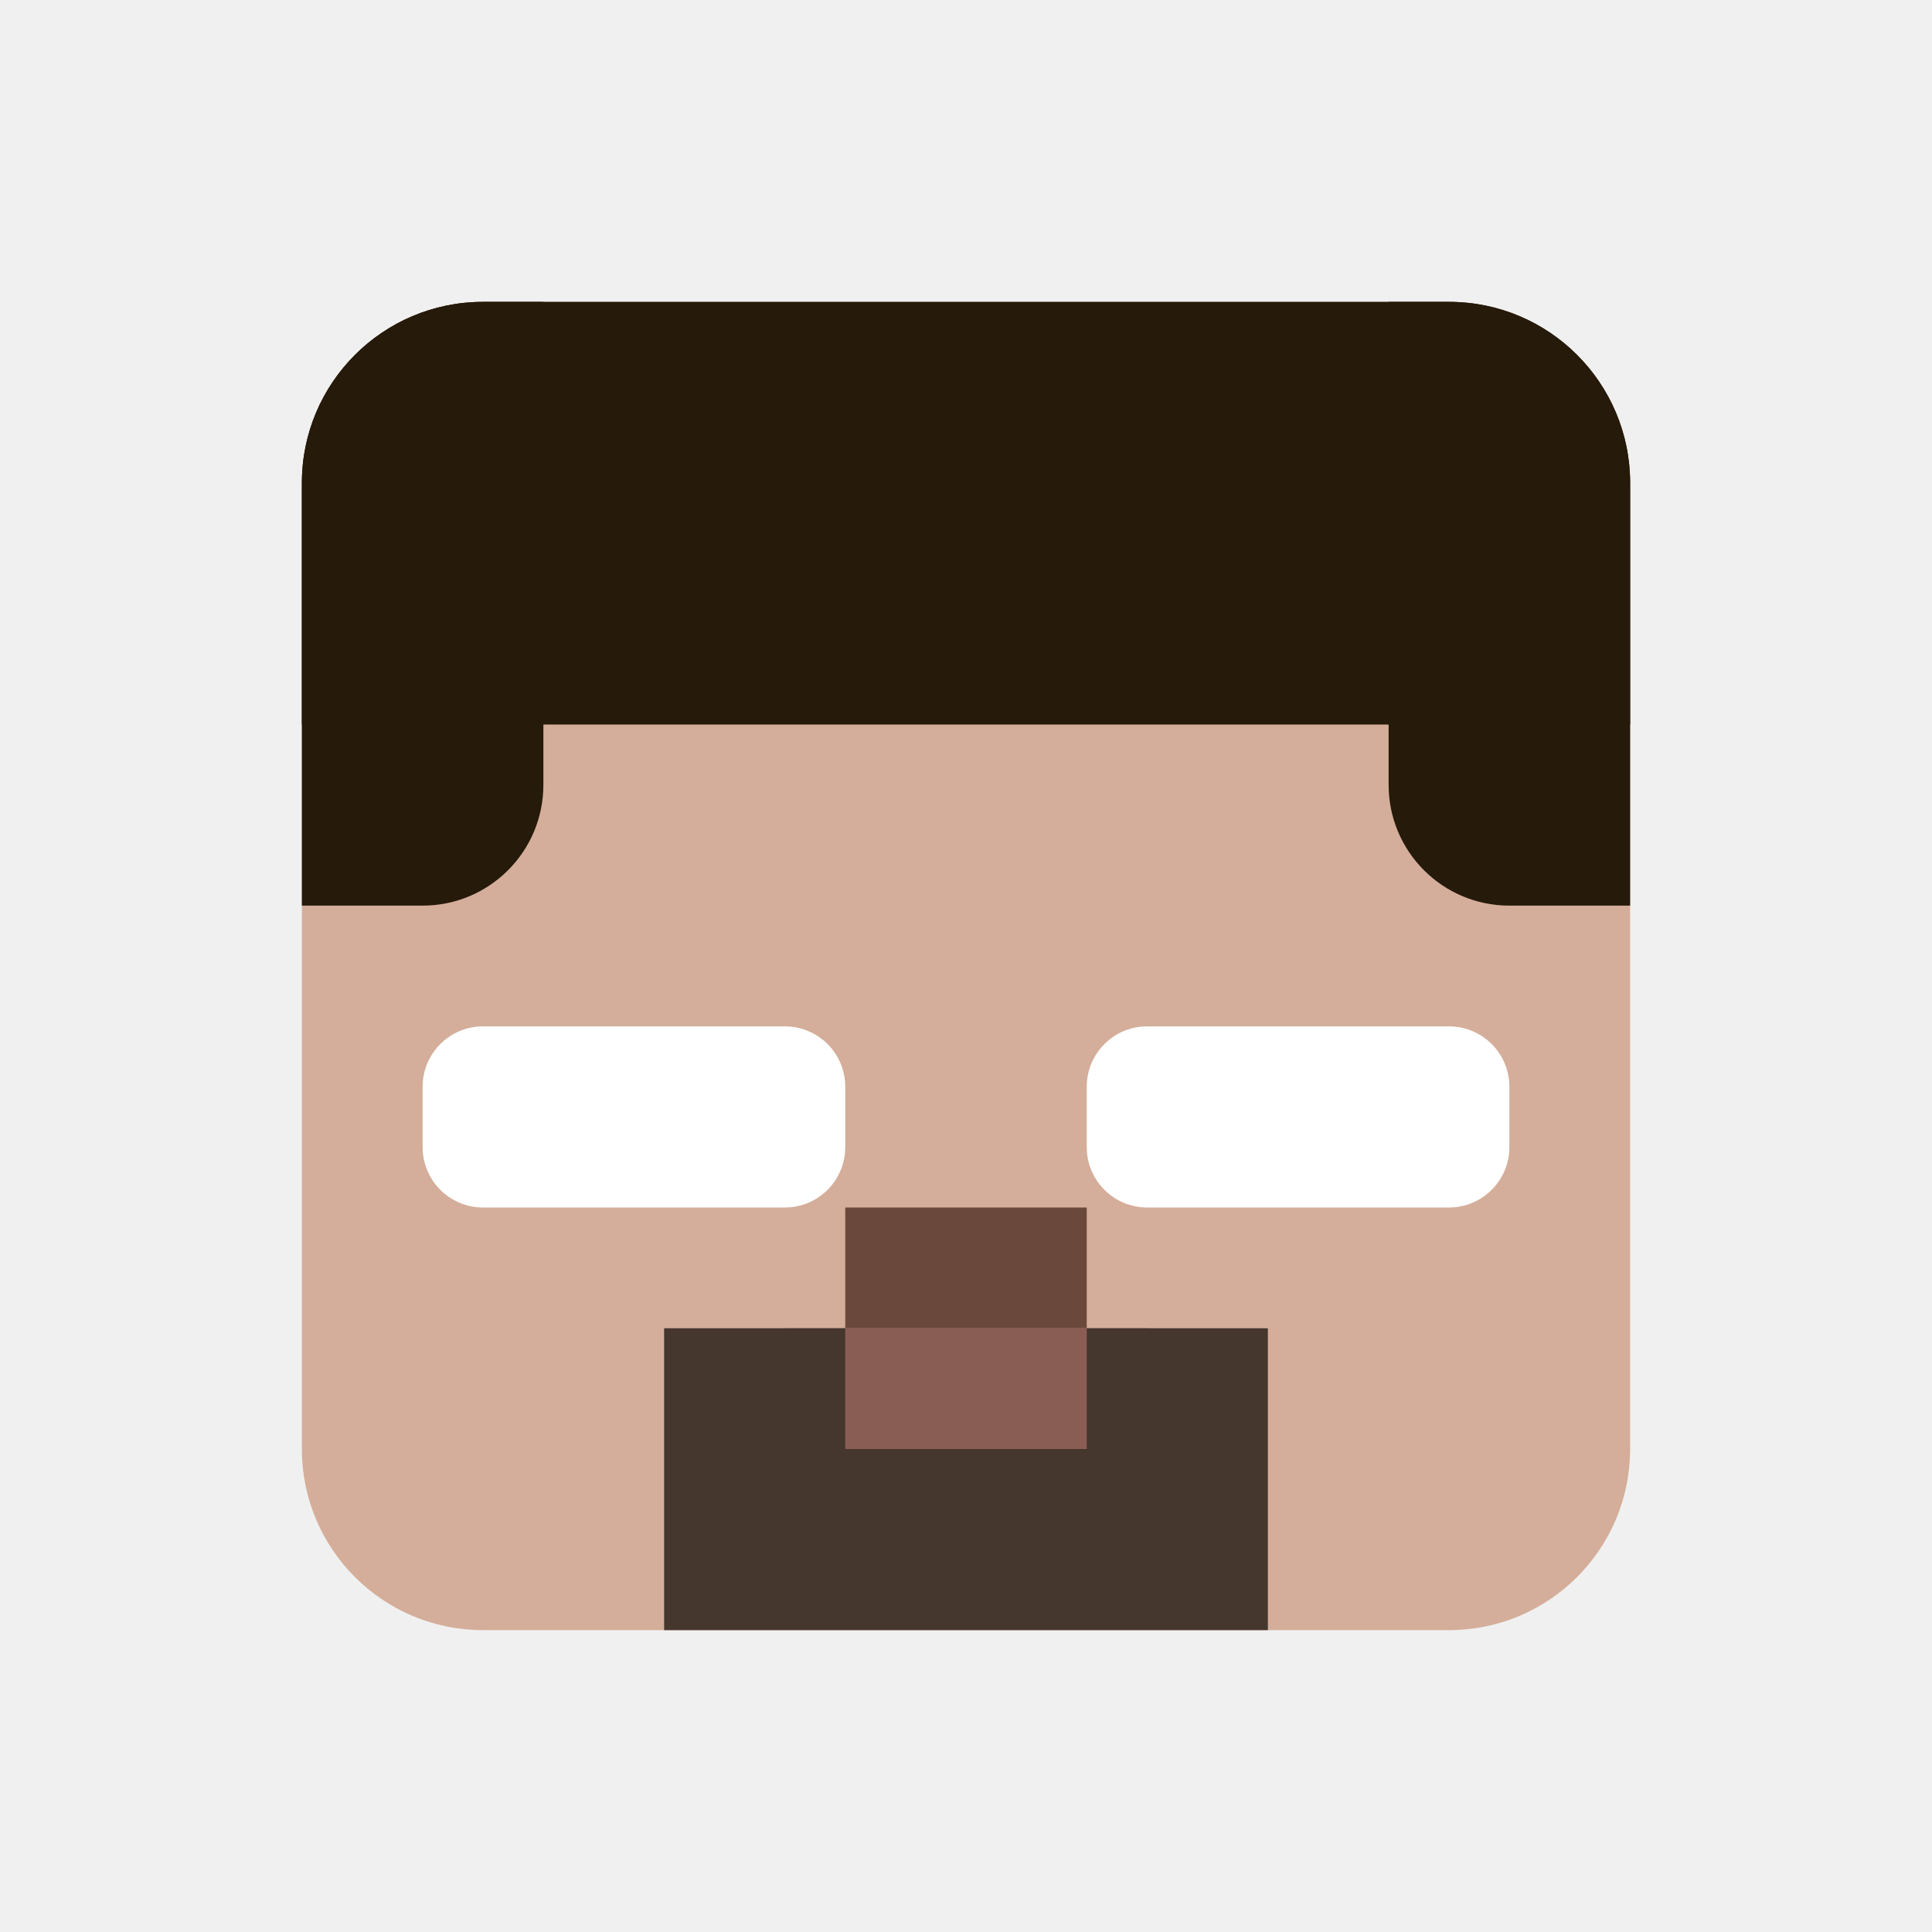
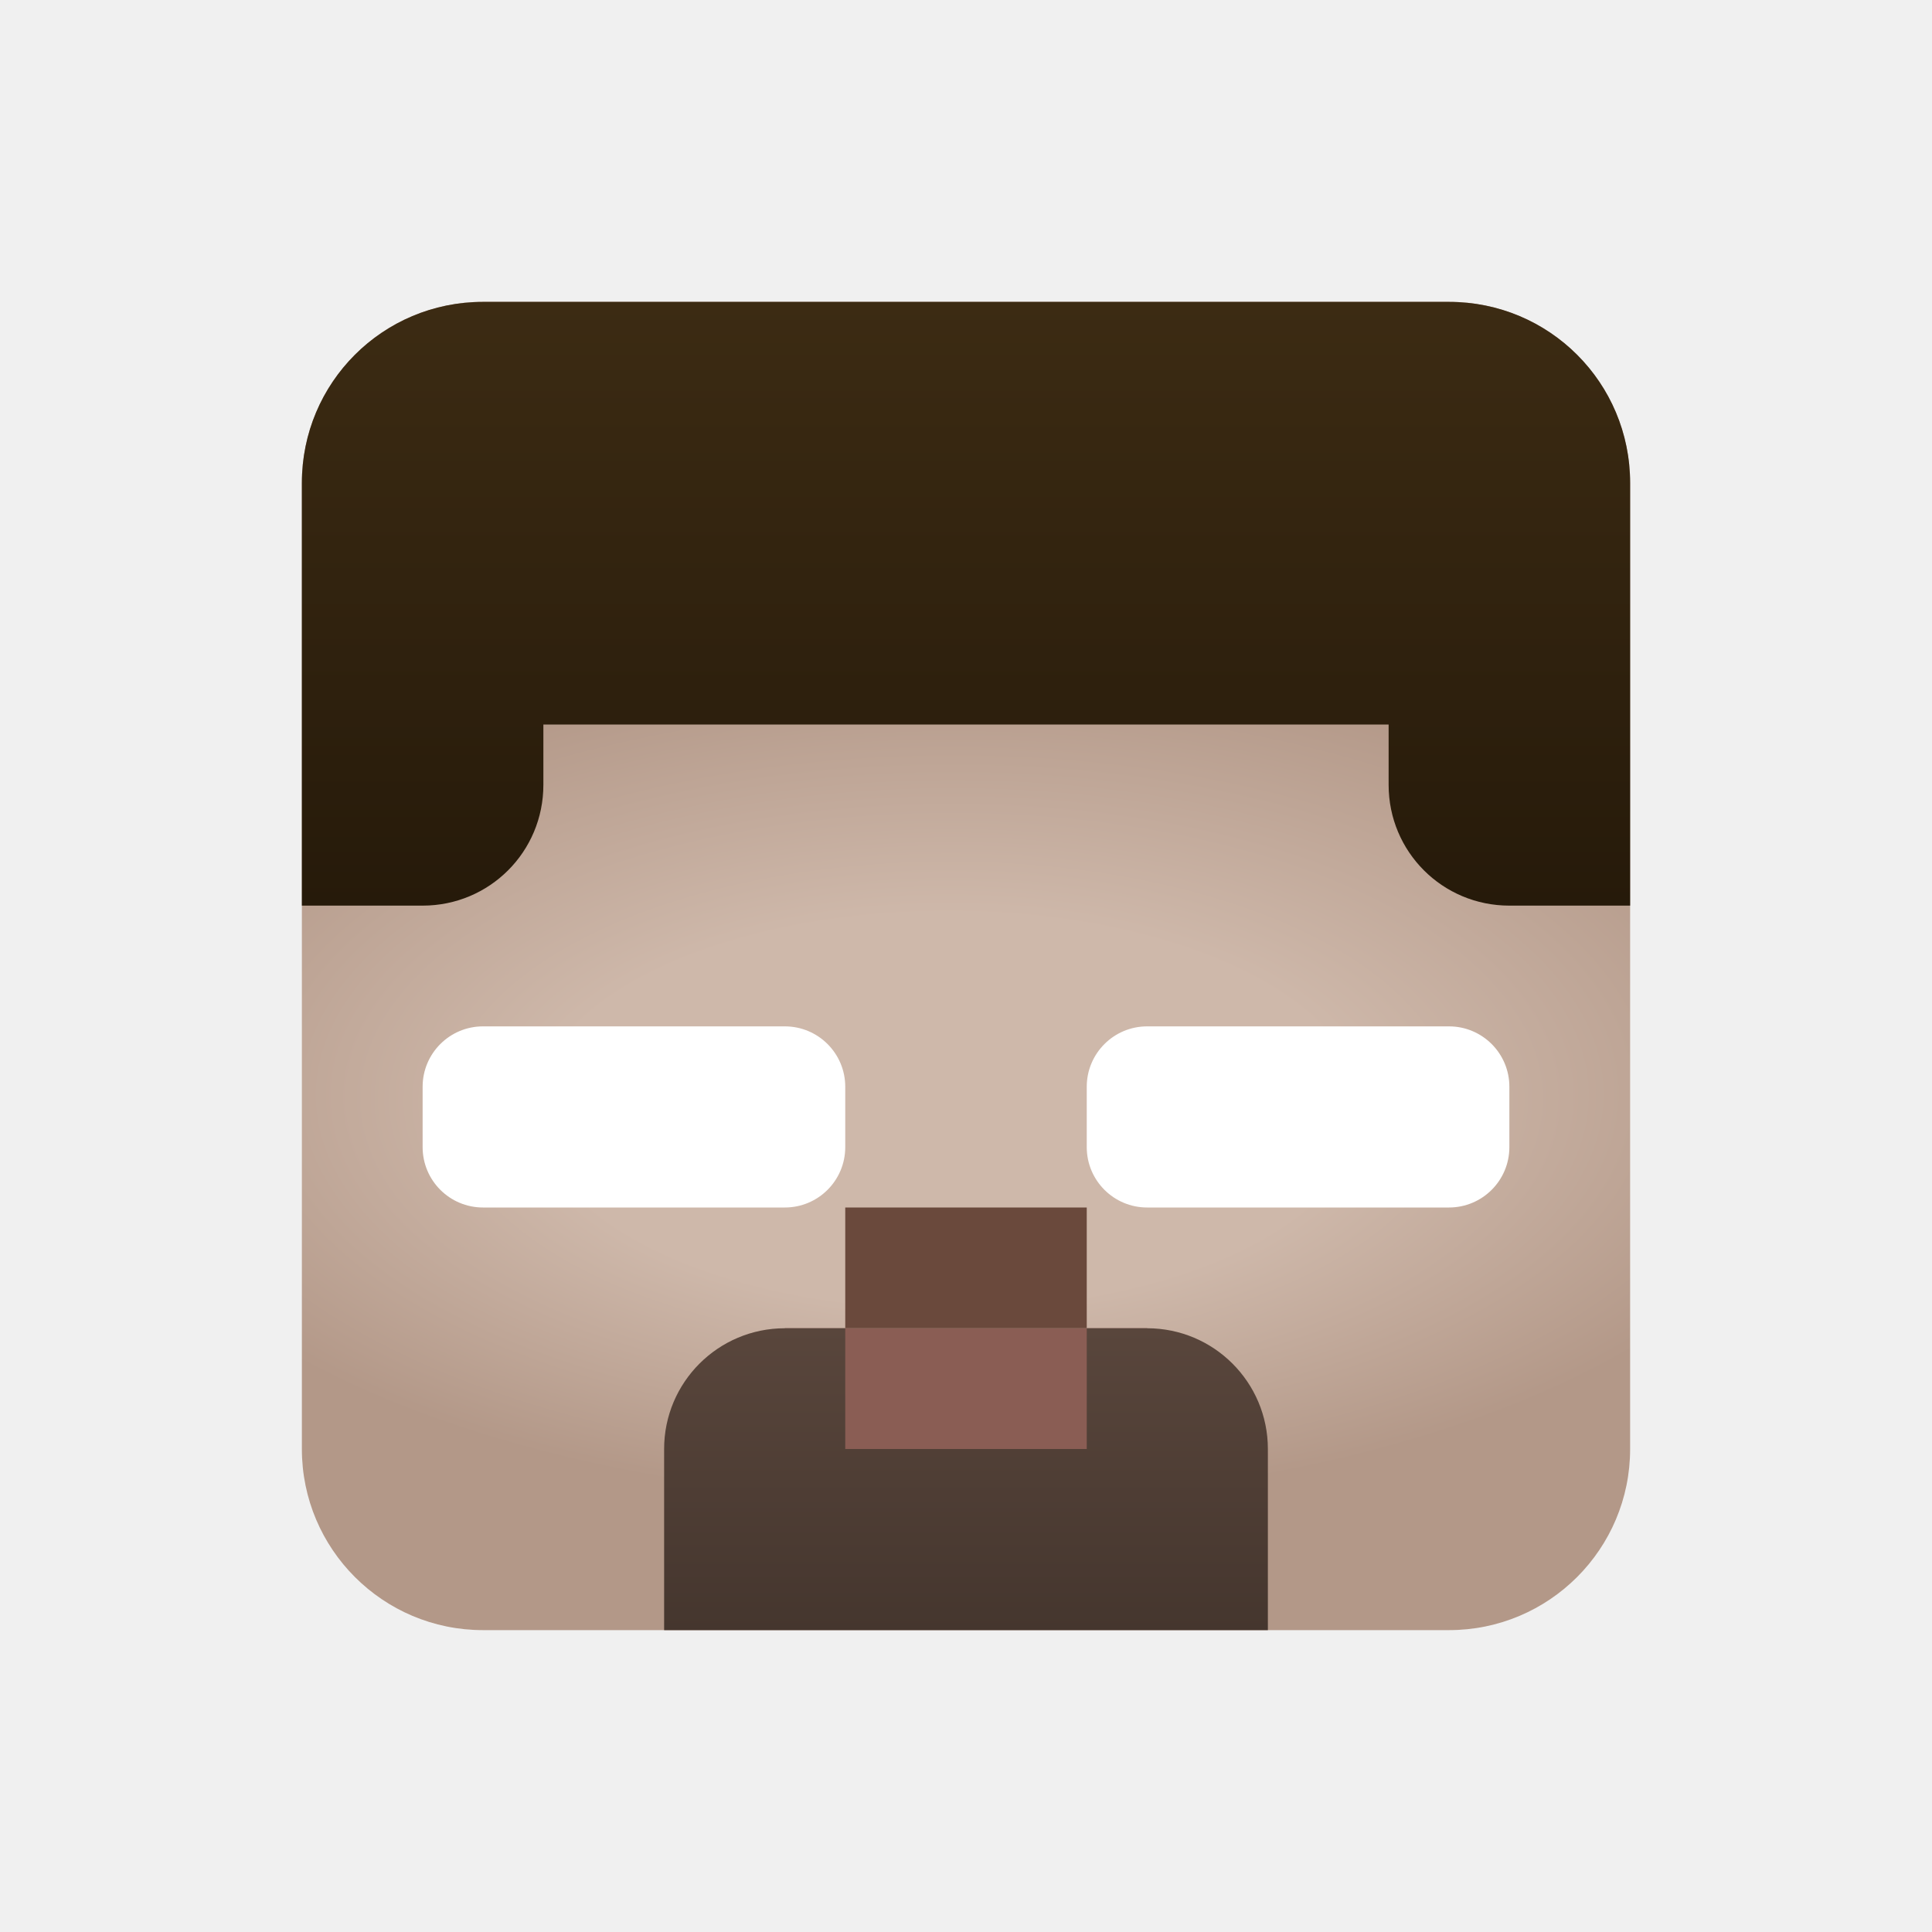
- <svg xmlns="http://www.w3.org/2000/svg" width="32" height="32" version="1.1" viewBox="0 0 32 32" id="svg168" xml:space="preserve">
+ <svg xmlns="http://www.w3.org/2000/svg" xmlns:xlink="http://www.w3.org/1999/xlink" width="32" height="32" version="1.1" viewBox="0 0 32 32" id="svg168" xml:space="preserve">
  <defs id="defs172">
-     <clipPath clipPathUnits="userSpaceOnUse" id="clipPath56548">
-       <rect style="fill:#bd8e74;fill-opacity:1;stroke-width:0.277;paint-order:stroke markers fill;stop-color:#000000" id="rect56550" width="22" height="22" x="485" y="5" ry="3" />
-     </clipPath>
+     <linearGradient id="linearGradient2085">
+       <stop style="stop-color:#261a0a;stop-opacity:1;" offset="0" id="stop2081" />
+       <stop style="stop-color:#3c2b13;stop-opacity:1;" offset="1" id="stop2083" />
+     </linearGradient>
+     <radialGradient xlink:href="#linearGradient2066" id="radialGradient2757-3" cx="496.062" cy="17.211" fx="495.878" fy="18.731" r="11" gradientUnits="userSpaceOnUse" gradientTransform="matrix(2.555402,0,0,1.233731,-771.5756,-4.266943)" />
+     <linearGradient id="linearGradient2066">
+       <stop style="stop-color:#ceb8aa;stop-opacity:1;" offset="0.239" id="stop2062" />
+       <stop style="stop-color:#b39888;stop-opacity:1;" offset="0.519" id="stop2064" />
+     </linearGradient>
+     <linearGradient xlink:href="#linearGradient2085" id="linearGradient94741" gradientUnits="userSpaceOnUse" x1="504" y1="15" x2="504" y2="5" />
+     <linearGradient xlink:href="#linearGradient2564" id="linearGradient2566" x1="466" y1="27" x2="466" y2="22" gradientUnits="userSpaceOnUse" />
+     <linearGradient id="linearGradient2564">
+       <stop style="stop-color:#45362e;stop-opacity:1;" offset="0" id="stop2560" />
+       <stop style="stop-color:#59463c;stop-opacity:1;" offset="1" id="stop2562" />
+     </linearGradient>
  </defs>
  <g id="i_herobrine" transform="translate(-448)">
-     <g id="g56546" clip-path="url(#clipPath56548)" transform="translate(-32)">
-       <rect style="fill:#d4ae9a;fill-opacity:1;stroke-width:0.277;paint-order:stroke markers fill;stop-color:#000000" id="rect56542" width="22" height="22" x="485" y="5" />
-       <rect style="opacity:1;fill:#261a0a;fill-opacity:1;stroke:none;stroke-width:0.265;paint-order:stroke markers fill;stop-color:#000000" id="rect56552" width="7" height="12" x="482" y="3" ry="2" />
-       <rect style="opacity:1;fill:#261a0a;fill-opacity:1;stroke:none;stroke-width:0.265;paint-order:stroke markers fill;stop-color:#000000" id="rect56554" width="7" height="12" x="503" y="3" ry="2" />
-       <rect style="opacity:1;fill:#261a0a;fill-opacity:1;stroke:none;stroke-width:0.265;paint-order:stroke markers fill;stop-color:#000000" id="rect56556" width="22" height="7" x="485" y="5" />
+     <g id="g56546" clip-path="none" transform="translate(-32)">
+       <rect style="fill:url(#radialGradient2757-3);fill-opacity:1;stroke-width:0.277;paint-order:stroke markers fill;stop-color:#000000" id="rect56542-7-5" width="22" height="22" x="485" y="5" ry="3" />
+       <path id="rect56552" style="fill:url(#linearGradient94741);fill-opacity:1;stroke:none;stroke-width:0.265;paint-order:stroke markers fill;stop-color:#000000" d="m 488,5 c -1.662,0 -3,1.338 -3,3 v 7 h 2 c 1.108,0 2,-0.892 2,-2 v -1 h 14 v 1 c 0,1.108 0.892,2 2,2 h 2 V 8 c 0,-1.662 -1.338,-3 -3,-3 h -1 -14 z" />
    </g>
    <rect style="opacity:1;fill:#8a5d54;fill-opacity:1;stroke:none;stroke-width:0.397;paint-order:stroke markers fill;stop-color:#000000" id="rect53396" width="6" height="3" x="461" y="22" ry="0" />
    <rect style="fill:#ffffff;fill-opacity:1;stroke-width:0.265;paint-order:stroke markers fill;stop-color:#000000" id="rect63182-8-0" width="7" height="3" x="466" y="17" ry="1" />
    <rect style="fill:#ffffff;fill-opacity:1;stroke-width:0.265;paint-order:stroke markers fill;stop-color:#000000" id="rect63184-7-9" width="7" height="3" x="455" y="17" ry="1" />
    <rect style="opacity:1;fill:#6a493c;fill-opacity:1;stroke:none;stroke-width:0.265;paint-order:stroke markers fill;stop-color:#000000" id="rect50123" width="4" height="2" x="462" y="20" ry="0" />
-     <path id="rect51468" style="opacity:1;fill:#45362e;fill-opacity:1;stroke:none;stroke-width:0.362;paint-order:stroke markers fill;stop-color:#000000" d="m 459,22 v 5 h 3 4 3 v -5 h -3 v 2 h -4 v -2 z" />
+     <path id="path195645-9" style="fill:url(#linearGradient2566);fill-opacity:1;stroke:none;stroke-width:0.362;paint-order:stroke markers fill;stop-color:#000000" d="m 461,22 a 2,2 0 0 0 -2,2 v 3 h 3 4 3 v -3 a 2,2 0 0 0 -2,-2 h -1 v 2 h -4 v -2 z" />
    <rect style="fill:#ffffff;fill-opacity:0;stroke:none;stroke-width:0.265;paint-order:stroke markers fill;stop-color:#000000" id="rect128412-8-3-9" width="32" height="32" x="448" y="0" />
  </g>
</svg>
